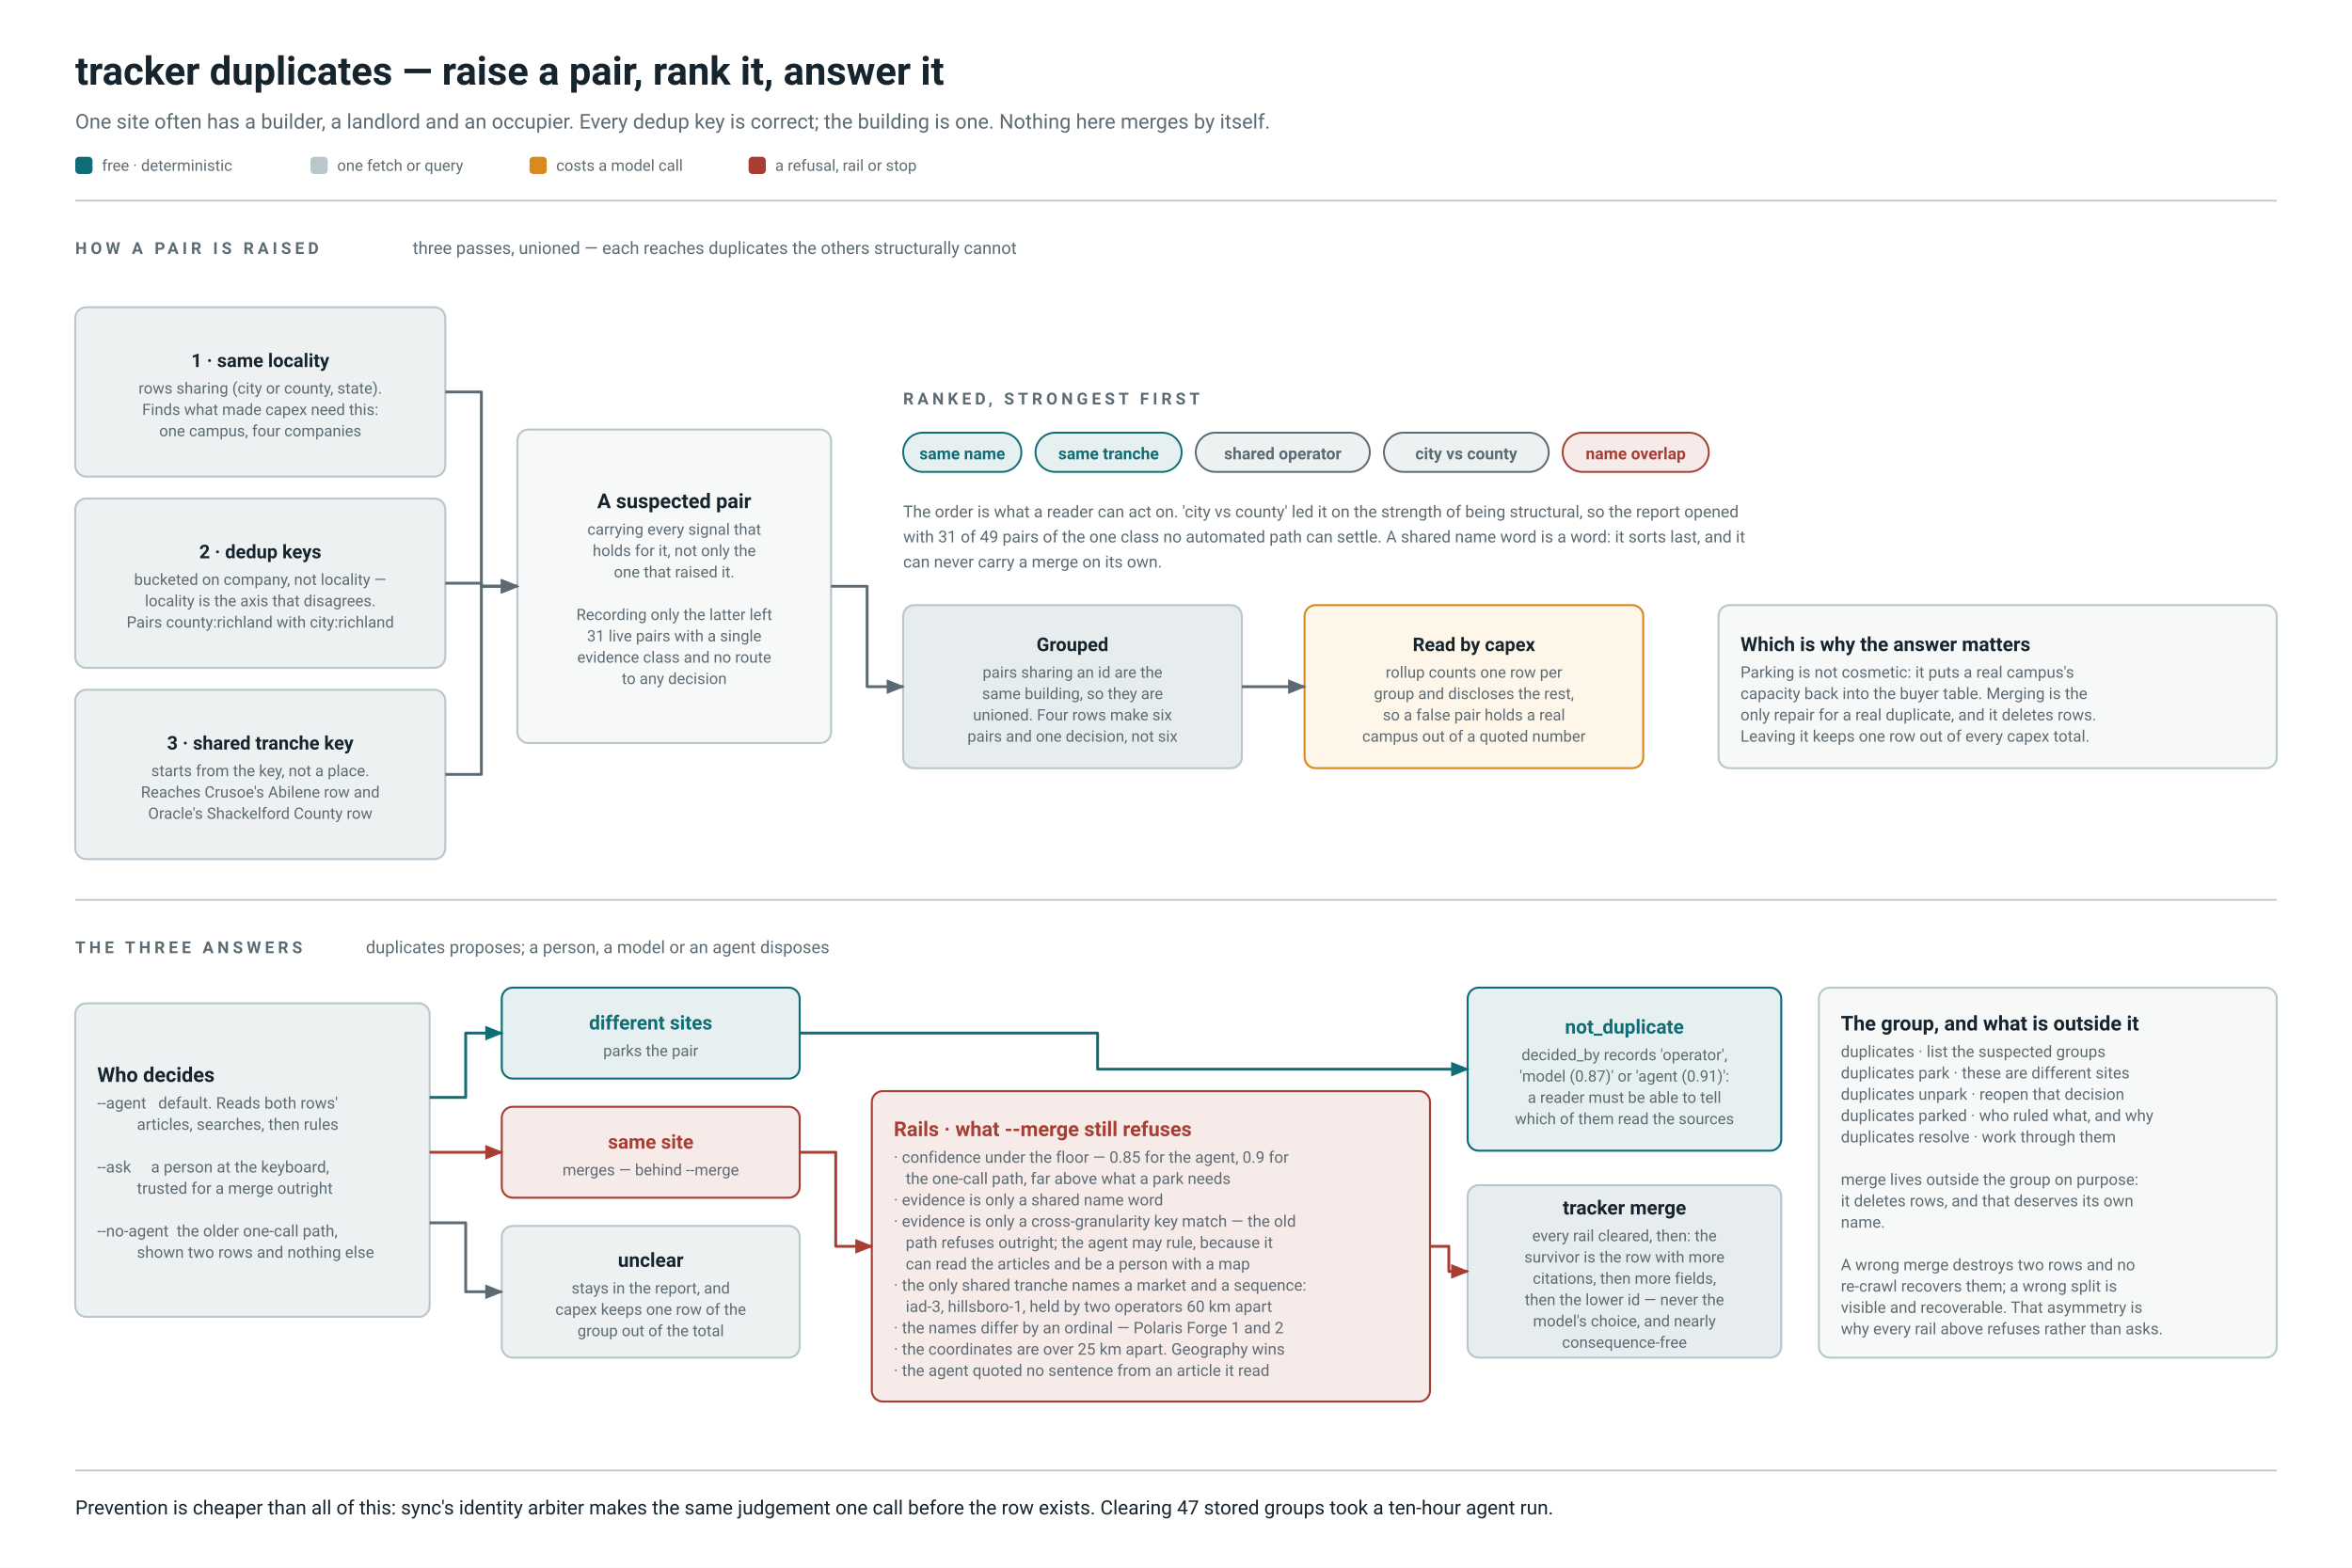
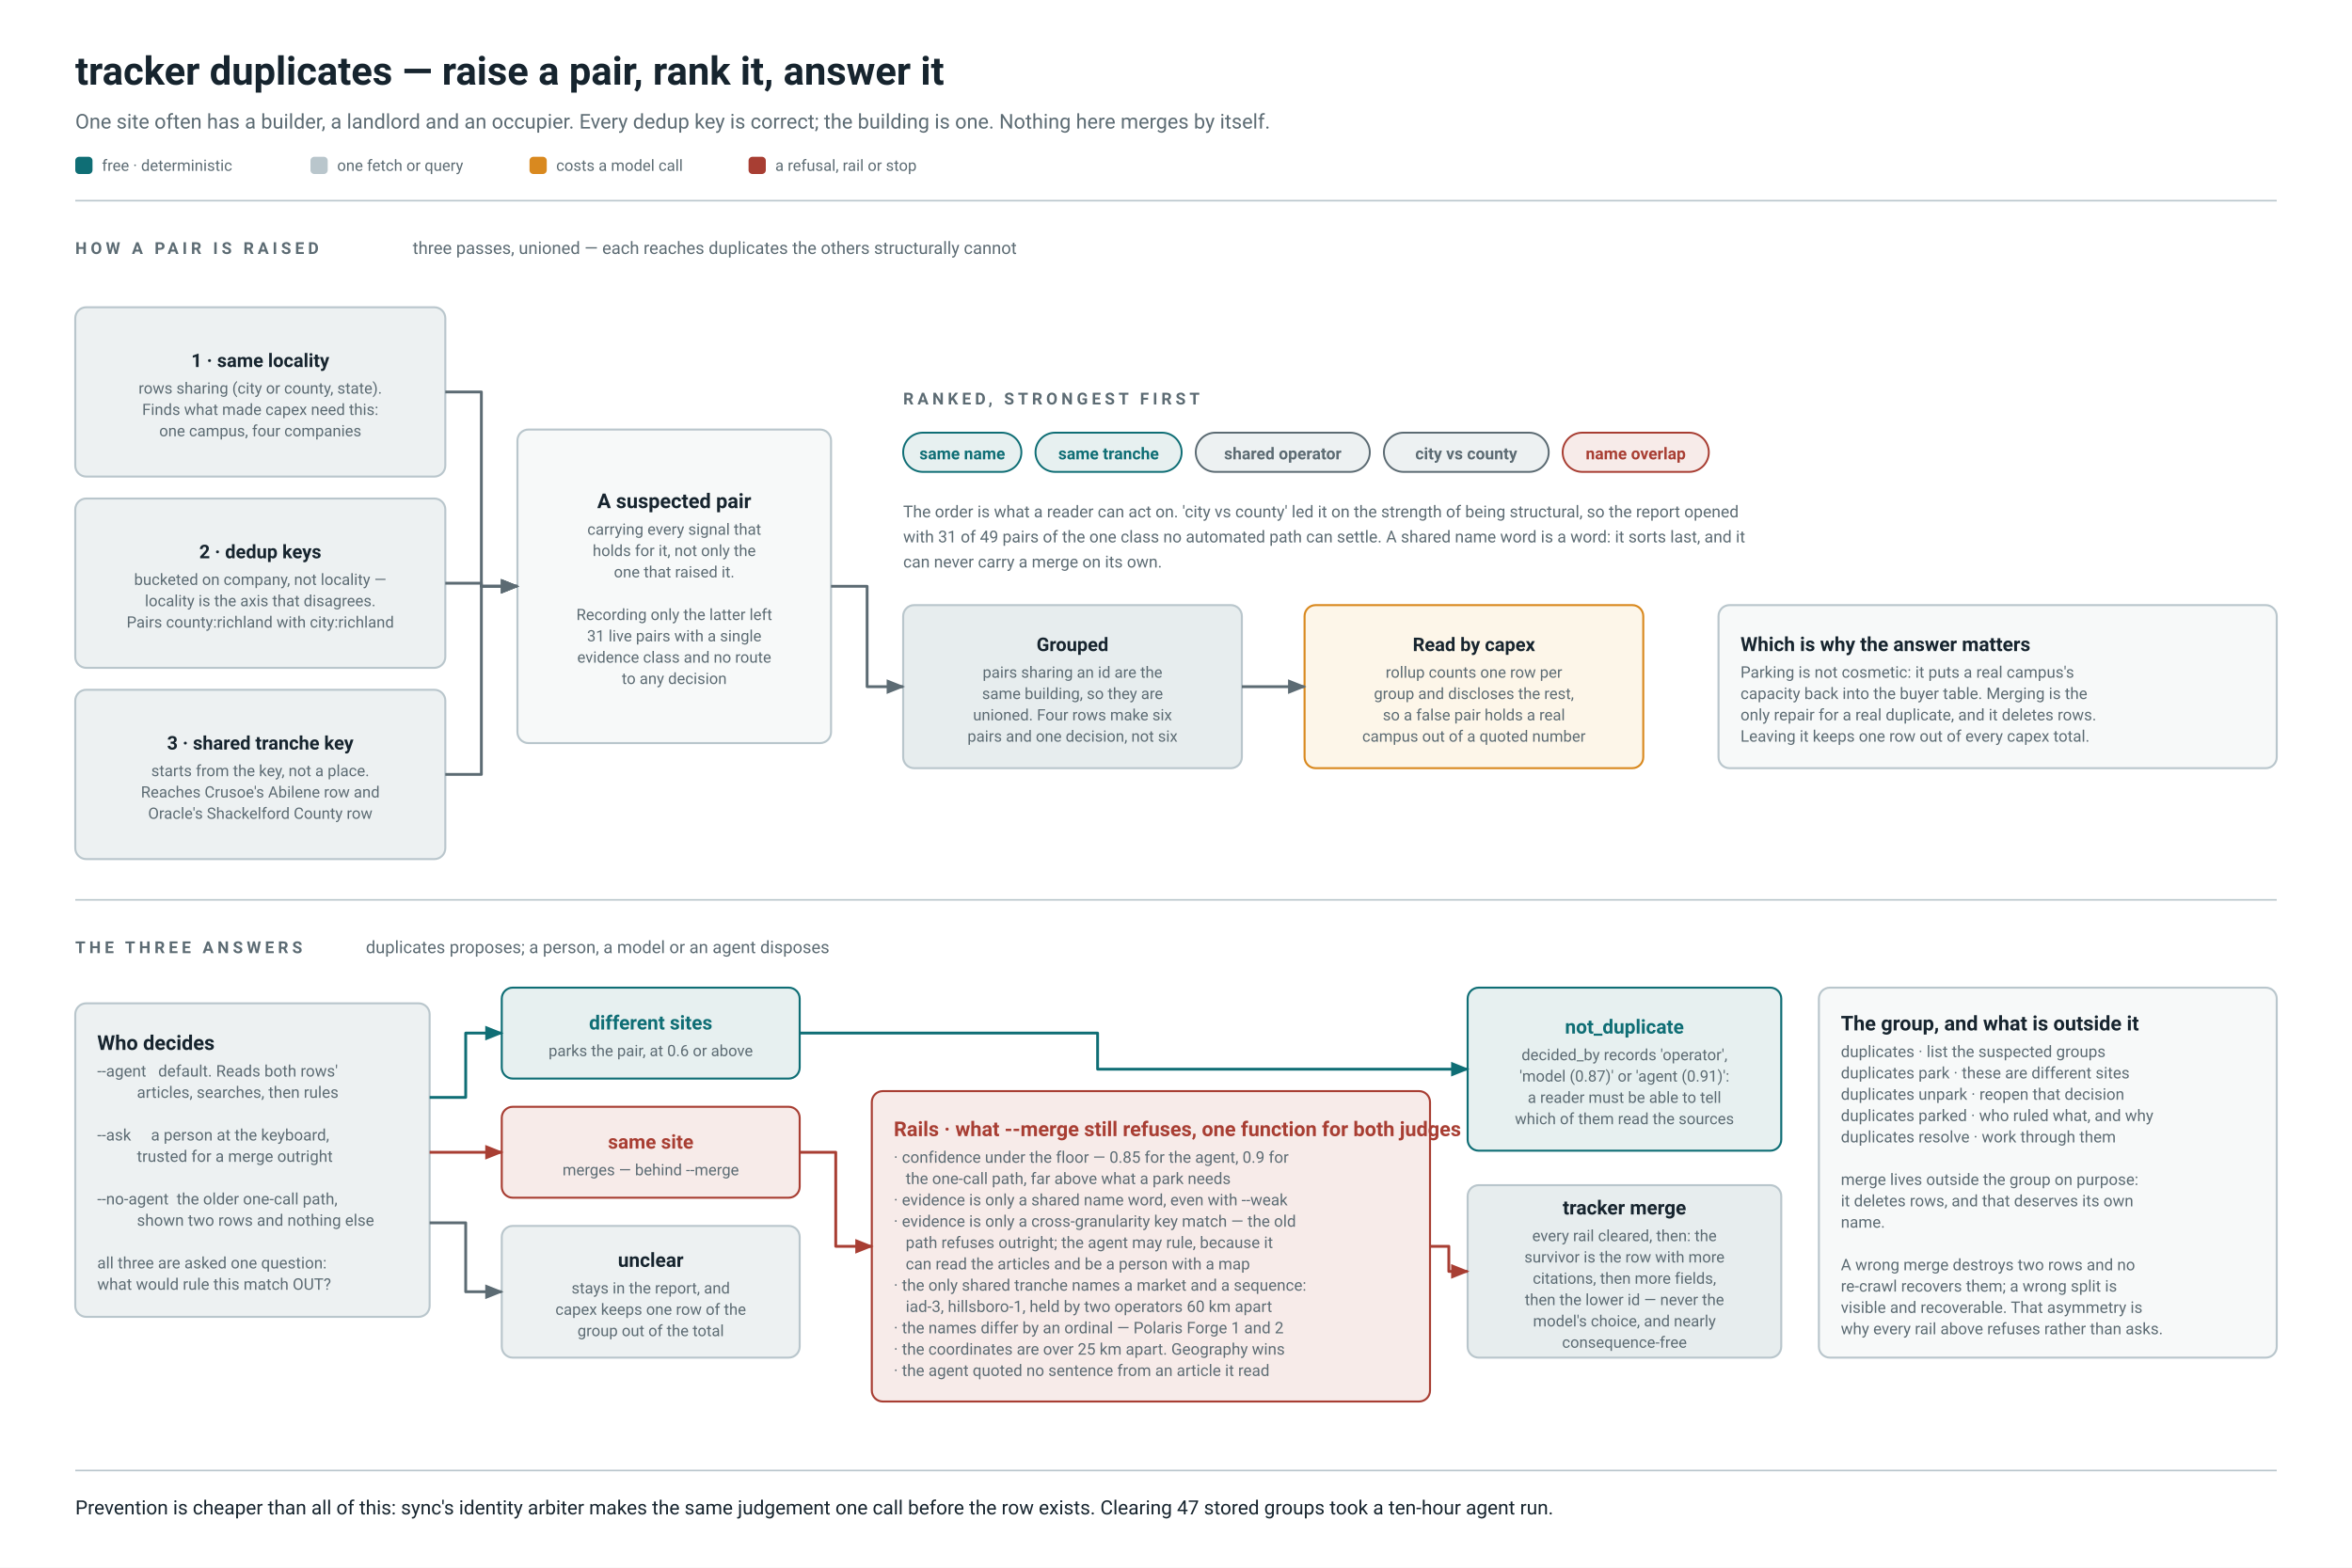
<svg xmlns="http://www.w3.org/2000/svg" width="1500" height="1000" viewBox="0 0 1500 1000" font-family="system-ui,-apple-system,'Segoe UI',Roboto,'Helvetica Neue','DejaVu Sans',Arial,sans-serif">
  <defs>
    <marker id="a0F6E75" viewBox="0 0 10 10" refX="9" refY="5" markerWidth="6.5" markerHeight="6.5" orient="auto-start-reverse">
      <path d="M 0 1 L 10 5 L 0 9 z" fill="#0F6E75" />
    </marker>
    <marker id="a5C6B73" viewBox="0 0 10 10" refX="9" refY="5" markerWidth="6.5" markerHeight="6.5" orient="auto-start-reverse">
      <path d="M 0 1 L 10 5 L 0 9 z" fill="#5C6B73" />
    </marker>
    <marker id="aA83E33" viewBox="0 0 10 10" refX="9" refY="5" markerWidth="6.5" markerHeight="6.5" orient="auto-start-reverse">
      <path d="M 0 1 L 10 5 L 0 9 z" fill="#A83E33" />
    </marker>
  </defs>
  <rect width="1500" height="1000" fill="#FFFFFF" />
  <g font-family="system-ui,-apple-system,'Segoe UI',Roboto,'Helvetica Neue','DejaVu Sans',Arial,sans-serif" xml:space="preserve">
    <text x="48.0" y="54.0" font-size="25" fill="#16242E" text-anchor="start" font-weight="700">tracker duplicates — raise a pair, rank it, answer it</text>
    <text x="48.0" y="82.0" font-size="13" fill="#5C6B73" text-anchor="start">One site often has a builder, a landlord and an occupier. Every dedup key is correct; the building is one. Nothing here merges by itself.</text>
    <rect x="48.0" y="100.0" width="11" height="11" rx="2.5" fill="#0F6E75" />
    <text x="65.0" y="109.0" font-size="10" fill="#5C6B73" text-anchor="start">free · deterministic</text>
    <rect x="198.0" y="100.0" width="11" height="11" rx="2.5" fill="#B9C6CC" />
    <text x="215.0" y="109.0" font-size="10" fill="#5C6B73" text-anchor="start">one fetch or query</text>
    <rect x="337.7" y="100.0" width="11" height="11" rx="2.5" fill="#D9891F" />
    <text x="354.7" y="109.0" font-size="10" fill="#5C6B73" text-anchor="start">costs a model call</text>
    <rect x="477.4" y="100.0" width="11" height="11" rx="2.5" fill="#A83E33" />
    <text x="494.4" y="109.0" font-size="10" fill="#5C6B73" text-anchor="start">a refusal, rail or stop</text>
    <line x1="48" y1="128" x2="1452" y2="128" stroke="#B9C6CC" stroke-width="1" />
    <text x="48.0" y="162.0" font-size="10.5" fill="#5C6B73" text-anchor="start" font-weight="700" letter-spacing="2.4">HOW A PAIR IS RAISED</text>
    <text x="263.2" y="162.0" font-size="11" fill="#5C6B73" text-anchor="start">three passes, unioned — each reaches duplicates the others structurally cannot</text>
    <rect x="48.0" y="196.0" width="236.0" height="108.0" rx="7" fill="#EDF1F2" stroke="#B9C6CC" stroke-width="1.3" />
    <text x="166.0" y="234.1" font-size="12" fill="#16242E" text-anchor="middle" font-weight="700">1 · same locality</text>
    <text x="166.0" y="251.1" font-size="10" fill="#5C6B73" text-anchor="middle">rows sharing (city or county, state).</text>
    <text x="166.0" y="264.7" font-size="10" fill="#5C6B73" text-anchor="middle">Finds what made capex need this:</text>
    <text x="166.0" y="278.3" font-size="10" fill="#5C6B73" text-anchor="middle">one campus, four companies</text>
    <rect x="48.0" y="318.0" width="236.0" height="108.0" rx="7" fill="#EDF1F2" stroke="#B9C6CC" stroke-width="1.3" />
    <text x="166.0" y="356.1" font-size="12" fill="#16242E" text-anchor="middle" font-weight="700">2 · dedup keys</text>
    <text x="166.0" y="373.1" font-size="10" fill="#5C6B73" text-anchor="middle">bucketed on company, not locality —</text>
    <text x="166.0" y="386.7" font-size="10" fill="#5C6B73" text-anchor="middle">locality is the axis that disagrees.</text>
    <text x="166.0" y="400.3" font-size="10" fill="#5C6B73" text-anchor="middle">Pairs county:richland with city:richland</text>
    <rect x="48.0" y="440.0" width="236.0" height="108.0" rx="7" fill="#EDF1F2" stroke="#B9C6CC" stroke-width="1.3" />
    <text x="166.0" y="478.1" font-size="12" fill="#16242E" text-anchor="middle" font-weight="700">3 · shared tranche key</text>
    <text x="166.0" y="495.1" font-size="10" fill="#5C6B73" text-anchor="middle">starts from the key, not a place.</text>
    <text x="166.0" y="508.7" font-size="10" fill="#5C6B73" text-anchor="middle">Reaches Crusoe's Abilene row and</text>
    <text x="166.0" y="522.3" font-size="10" fill="#5C6B73" text-anchor="middle">Oracle's Shackelford County row</text>
    <rect x="330.0" y="274.0" width="200.0" height="200.0" rx="7" fill="#F7F9F9" stroke="#B9C6CC" stroke-width="1.3" />
    <text x="430.0" y="324.1" font-size="13" fill="#16242E" text-anchor="middle" font-weight="700">A suspected pair</text>
    <text x="430.0" y="341.1" font-size="10" fill="#5C6B73" text-anchor="middle">carrying every signal that</text>
    <text x="430.0" y="354.7" font-size="10" fill="#5C6B73" text-anchor="middle">holds for it, not only the</text>
    <text x="430.0" y="368.3" font-size="10" fill="#5C6B73" text-anchor="middle">one that raised it.</text>
    <text x="430.0" y="381.9" font-size="10" fill="#5C6B73" text-anchor="middle" />
    <text x="430.0" y="395.5" font-size="10" fill="#5C6B73" text-anchor="middle">Recording only the latter left</text>
    <text x="430.0" y="409.1" font-size="10" fill="#5C6B73" text-anchor="middle">31 live pairs with a single</text>
    <text x="430.0" y="422.7" font-size="10" fill="#5C6B73" text-anchor="middle">evidence class and no route</text>
    <text x="430.0" y="436.3" font-size="10" fill="#5C6B73" text-anchor="middle">to any decision</text>
    <polyline points="284.0,250.0 307.0,250.0 307.0,374.0 330.0,374.0" fill="none" stroke="#5C6B73" stroke-width="1.8" stroke-linejoin="round" marker-end="url(#a5C6B73)" />
    <polyline points="284.0,372.0 307.0,372.0 307.0,374.0 330.0,374.0" fill="none" stroke="#5C6B73" stroke-width="1.8" stroke-linejoin="round" marker-end="url(#a5C6B73)" />
    <polyline points="284.0,494.0 307.0,494.0 307.0,374.0 330.0,374.0" fill="none" stroke="#5C6B73" stroke-width="1.8" stroke-linejoin="round" marker-end="url(#a5C6B73)" />
    <text x="576.0" y="258.0" font-size="10.5" fill="#5C6B73" text-anchor="start" font-weight="700" letter-spacing="2.4">RANKED, STRONGEST FIRST</text>
    <rect x="576.0" y="276.0" width="75.4" height="25" rx="12.5" fill="#E7F0F0" stroke="#0F6E75" stroke-width="1.2" />
    <text x="613.7" y="293.0" font-size="10.5" fill="#0F6E75" text-anchor="middle" font-weight="700">same name</text>
    <rect x="660.4" y="276.0" width="93.2" height="25" rx="12.5" fill="#E7F0F0" stroke="#0F6E75" stroke-width="1.2" />
    <text x="707.0" y="293.0" font-size="10.5" fill="#0F6E75" text-anchor="middle" font-weight="700">same tranche</text>
    <rect x="762.6" y="276.0" width="111.0" height="25" rx="12.5" fill="#EDF1F2" stroke="#5C6B73" stroke-width="1.2" />
    <text x="818.1" y="293.0" font-size="10.5" fill="#5C6B73" text-anchor="middle" font-weight="700">shared operator</text>
    <rect x="882.6" y="276.0" width="105.1" height="25" rx="12.5" fill="#EDF1F2" stroke="#5C6B73" stroke-width="1.2" />
    <text x="935.1" y="293.0" font-size="10.5" fill="#5C6B73" text-anchor="middle" font-weight="700">city vs county</text>
    <rect x="996.6" y="276.0" width="93.2" height="25" rx="12.5" fill="#F7EBE9" stroke="#A83E33" stroke-width="1.2" />
    <text x="1043.2" y="293.0" font-size="10.5" fill="#A83E33" text-anchor="middle" font-weight="700">name overlap</text>
    <text x="576.0" y="330.0" font-size="10.5" fill="#5C6B73" text-anchor="start">The order is what a reader can act on. 'city vs county' led it on the strength of being structural, so the report opened</text>
    <text x="576.0" y="346.0" font-size="10.5" fill="#5C6B73" text-anchor="start">with 31 of 49 pairs of the one class no automated path can settle. A shared name word is a word: it sorts last, and it</text>
    <text x="576.0" y="362.0" font-size="10.5" fill="#5C6B73" text-anchor="start">can never carry a merge on its own.</text>
    <rect x="576.0" y="386.0" width="216.0" height="104.0" rx="7" fill="#E7EDEE" stroke="#B9C6CC" stroke-width="1.3" />
    <text x="684.0" y="415.3" font-size="12" fill="#16242E" text-anchor="middle" font-weight="700">Grouped</text>
    <text x="684.0" y="432.3" font-size="10" fill="#5C6B73" text-anchor="middle">pairs sharing an id are the</text>
    <text x="684.0" y="445.9" font-size="10" fill="#5C6B73" text-anchor="middle">same building, so they are</text>
    <text x="684.0" y="459.5" font-size="10" fill="#5C6B73" text-anchor="middle">unioned. Four rows make six</text>
    <text x="684.0" y="473.1" font-size="10" fill="#5C6B73" text-anchor="middle">pairs and one decision, not six</text>
    <polyline points="530.0,374.0 553.0,374.0 553.0,438.0 576.0,438.0" fill="none" stroke="#5C6B73" stroke-width="1.8" stroke-linejoin="round" marker-end="url(#a5C6B73)" />
    <rect x="832.0" y="386.0" width="216.0" height="104.0" rx="7" fill="#FDF6E9" stroke="#D9891F" stroke-width="1.3" />
    <text x="940.0" y="415.3" font-size="12" fill="#16242E" text-anchor="middle" font-weight="700">Read by capex</text>
    <text x="940.0" y="432.3" font-size="10" fill="#5C6B73" text-anchor="middle">rollup counts one row per</text>
    <text x="940.0" y="445.9" font-size="10" fill="#5C6B73" text-anchor="middle">group and discloses the rest,</text>
    <text x="940.0" y="459.5" font-size="10" fill="#5C6B73" text-anchor="middle">so a false pair holds a real</text>
    <text x="940.0" y="473.1" font-size="10" fill="#5C6B73" text-anchor="middle">campus out of a quoted number</text>
    <polyline points="792.0,438.0 832.0,438.0" fill="none" stroke="#5C6B73" stroke-width="1.8" stroke-linejoin="round" marker-end="url(#a5C6B73)" />
    <rect x="1096.0" y="386.0" width="356.0" height="104.0" rx="7" fill="#F7F9F9" stroke="#B9C6CC" stroke-width="1.3" />
    <text x="1110.0" y="415.3" font-size="12.5" fill="#16242E" text-anchor="left" font-weight="700">Which is why the answer matters</text>
    <text x="1110.0" y="432.3" font-size="10.2" fill="#5C6B73" text-anchor="left">Parking is not cosmetic: it puts a real campus's</text>
    <text x="1110.0" y="445.9" font-size="10.2" fill="#5C6B73" text-anchor="left">capacity back into the buyer table. Merging is the</text>
    <text x="1110.0" y="459.5" font-size="10.2" fill="#5C6B73" text-anchor="left">only repair for a real duplicate, and it deletes rows.</text>
    <text x="1110.0" y="473.1" font-size="10.2" fill="#5C6B73" text-anchor="left">Leaving it keeps one row out of every capex total.</text>
    <line x1="48" y1="574" x2="1452" y2="574" stroke="#B9C6CC" stroke-width="1" />
    <text x="48.0" y="608.0" font-size="10.5" fill="#5C6B73" text-anchor="start" font-weight="700" letter-spacing="2.4">THE THREE ANSWERS</text>
    <text x="233.3" y="608.0" font-size="11" fill="#5C6B73" text-anchor="start">duplicates proposes; a person, a model or an agent disposes</text>
    <rect x="48.0" y="640.0" width="226.0" height="200.0" rx="7" fill="#EDF1F2" stroke="#B9C6CC" stroke-width="1.3" />
-     <text x="62.0" y="690.1" font-size="13" fill="#16242E" text-anchor="left" font-weight="700">Who decides</text>
-     <text x="62.0" y="707.1" font-size="10.2" fill="#5C6B73" text-anchor="left">--agent   default. Reads both rows'</text>
-     <text x="62.0" y="720.7" font-size="10.2" fill="#5C6B73" text-anchor="left">          articles, searches, then rules</text>
-     <text x="62.0" y="734.3" font-size="10.2" fill="#5C6B73" text-anchor="left" />
-     <text x="62.0" y="747.9" font-size="10.2" fill="#5C6B73" text-anchor="left">--ask     a person at the keyboard,</text>
-     <text x="62.0" y="761.5" font-size="10.2" fill="#5C6B73" text-anchor="left">          trusted for a merge outright</text>
-     <text x="62.0" y="775.1" font-size="10.2" fill="#5C6B73" text-anchor="left" />
-     <text x="62.0" y="788.7" font-size="10.2" fill="#5C6B73" text-anchor="left">--no-agent  the older one-call path,</text>
-     <text x="62.0" y="802.3" font-size="10.2" fill="#5C6B73" text-anchor="left">          shown two rows and nothing else</text>
+     <text x="62.0" y="669.7" font-size="13" fill="#16242E" text-anchor="left" font-weight="700">Who decides</text>
+     <text x="62.0" y="686.7" font-size="10.2" fill="#5C6B73" text-anchor="left">--agent   default. Reads both rows'</text>
+     <text x="62.0" y="700.3" font-size="10.2" fill="#5C6B73" text-anchor="left">          articles, searches, then rules</text>
+     <text x="62.0" y="713.9" font-size="10.2" fill="#5C6B73" text-anchor="left" />
+     <text x="62.0" y="727.5" font-size="10.2" fill="#5C6B73" text-anchor="left">--ask     a person at the keyboard,</text>
+     <text x="62.0" y="741.1" font-size="10.2" fill="#5C6B73" text-anchor="left">          trusted for a merge outright</text>
+     <text x="62.0" y="754.7" font-size="10.2" fill="#5C6B73" text-anchor="left" />
+     <text x="62.0" y="768.3" font-size="10.2" fill="#5C6B73" text-anchor="left">--no-agent  the older one-call path,</text>
+     <text x="62.0" y="781.9" font-size="10.2" fill="#5C6B73" text-anchor="left">          shown two rows and nothing else</text>
+     <text x="62.0" y="795.5" font-size="10.2" fill="#5C6B73" text-anchor="left" />
+     <text x="62.0" y="809.1" font-size="10.2" fill="#5C6B73" text-anchor="left">all three are asked one question:</text>
+     <text x="62.0" y="822.7" font-size="10.2" fill="#5C6B73" text-anchor="left">what would rule this match OUT?</text>
    <rect x="320.0" y="630.0" width="190.0" height="58.0" rx="7" fill="#E7F0F0" stroke="#0F6E75" stroke-width="1.3" />
    <text x="415.0" y="656.7" font-size="12.5" fill="#0F6E75" text-anchor="middle" font-weight="700">different sites</text>
-     <text x="415.0" y="673.7" font-size="10" fill="#5C6B73" text-anchor="middle">parks the pair</text>
+     <text x="415.0" y="673.7" font-size="10" fill="#5C6B73" text-anchor="middle">parks the pair, at 0.6 or above</text>
    <rect x="320.0" y="706.0" width="190.0" height="58.0" rx="7" fill="#F7EBE9" stroke="#A83E33" stroke-width="1.3" />
    <text x="415.0" y="732.7" font-size="12.5" fill="#A83E33" text-anchor="middle" font-weight="700">same site</text>
    <text x="415.0" y="749.7" font-size="10" fill="#5C6B73" text-anchor="middle">merges — behind --merge</text>
    <rect x="320.0" y="782.0" width="190.0" height="84.0" rx="7" fill="#EDF1F2" stroke="#B9C6CC" stroke-width="1.3" />
    <text x="415.0" y="808.1" font-size="12.5" fill="#16242E" text-anchor="middle" font-weight="700">unclear</text>
    <text x="415.0" y="825.1" font-size="10" fill="#5C6B73" text-anchor="middle">stays in the report, and</text>
    <text x="415.0" y="838.7" font-size="10" fill="#5C6B73" text-anchor="middle">capex keeps one row of the</text>
    <text x="415.0" y="852.3" font-size="10" fill="#5C6B73" text-anchor="middle">group out of the total</text>
    <polyline points="274.0,700.0 297.0,700.0 297.0,659.0 320.0,659.0" fill="none" stroke="#0F6E75" stroke-width="1.8" stroke-linejoin="round" marker-end="url(#a0F6E75)" />
    <polyline points="274.0,735.0 320.0,735.0" fill="none" stroke="#A83E33" stroke-width="1.8" stroke-linejoin="round" marker-end="url(#aA83E33)" />
    <polyline points="274.0,780.0 297.0,780.0 297.0,824.0 320.0,824.0" fill="none" stroke="#5C6B73" stroke-width="1.8" stroke-linejoin="round" marker-end="url(#a5C6B73)" />
    <rect x="936.0" y="630.0" width="200.0" height="104.0" rx="7" fill="#E7F0F0" stroke="#0F6E75" stroke-width="1.3" />
    <text x="1036.0" y="659.3" font-size="12.5" fill="#0F6E75" text-anchor="middle" font-weight="700">not_duplicate</text>
    <text x="1036.0" y="676.3" font-size="10" fill="#5C6B73" text-anchor="middle">decided_by records 'operator',</text>
    <text x="1036.0" y="689.9" font-size="10" fill="#5C6B73" text-anchor="middle">'model (0.87)' or 'agent (0.91)':</text>
    <text x="1036.0" y="703.5" font-size="10" fill="#5C6B73" text-anchor="middle">a reader must be able to tell</text>
    <text x="1036.0" y="717.1" font-size="10" fill="#5C6B73" text-anchor="middle">which of them read the sources</text>
    <polyline points="510.0,659.0 700.0,659.0 700.0,682.0 936.0,682.0" fill="none" stroke="#0F6E75" stroke-width="1.8" stroke-linejoin="round" marker-end="url(#a0F6E75)" />
    <rect x="556.0" y="696.0" width="356.0" height="198.0" rx="7" fill="#F7EBE9" stroke="#A83E33" stroke-width="1.3" />
-     <text x="570.0" y="724.7" font-size="13" fill="#A83E33" text-anchor="left" font-weight="700">Rails · what --merge still refuses</text>
+     <text x="570.0" y="724.7" font-size="13" fill="#A83E33" text-anchor="left" font-weight="700">Rails · what --merge still refuses, one function for both judges</text>
    <text x="570.0" y="741.7" font-size="10.2" fill="#5C6B73" text-anchor="left">· confidence under the floor — 0.85 for the agent, 0.9 for</text>
    <text x="570.0" y="755.3" font-size="10.2" fill="#5C6B73" text-anchor="left">   the one-call path, far above what a park needs</text>
-     <text x="570.0" y="768.9" font-size="10.2" fill="#5C6B73" text-anchor="left">· evidence is only a shared name word</text>
+     <text x="570.0" y="768.9" font-size="10.2" fill="#5C6B73" text-anchor="left">· evidence is only a shared name word, even with --weak</text>
    <text x="570.0" y="782.5" font-size="10.2" fill="#5C6B73" text-anchor="left">· evidence is only a cross-granularity key match — the old</text>
    <text x="570.0" y="796.1" font-size="10.2" fill="#5C6B73" text-anchor="left">   path refuses outright; the agent may rule, because it</text>
    <text x="570.0" y="809.7" font-size="10.2" fill="#5C6B73" text-anchor="left">   can read the articles and be a person with a map</text>
    <text x="570.0" y="823.3" font-size="10.2" fill="#5C6B73" text-anchor="left">· the only shared tranche names a market and a sequence:</text>
    <text x="570.0" y="836.9" font-size="10.2" fill="#5C6B73" text-anchor="left">   iad-3, hillsboro-1, held by two operators 60 km apart</text>
    <text x="570.0" y="850.5" font-size="10.2" fill="#5C6B73" text-anchor="left">· the names differ by an ordinal — Polaris Forge 1 and 2</text>
    <text x="570.0" y="864.1" font-size="10.2" fill="#5C6B73" text-anchor="left">· the coordinates are over 25 km apart. Geography wins</text>
    <text x="570.0" y="877.7" font-size="10.2" fill="#5C6B73" text-anchor="left">· the agent quoted no sentence from an article it read</text>
    <polyline points="510.0,735.0 533.0,735.0 533.0,795.0 556.0,795.0" fill="none" stroke="#A83E33" stroke-width="1.8" stroke-linejoin="round" marker-end="url(#aA83E33)" />
    <rect x="936.0" y="756.0" width="200.0" height="110.0" rx="7" fill="#E7EDEE" stroke="#B9C6CC" stroke-width="1.3" />
    <text x="1036.0" y="774.7" font-size="12.5" fill="#16242E" text-anchor="middle" font-weight="700">tracker merge</text>
    <text x="1036.0" y="791.7" font-size="10" fill="#5C6B73" text-anchor="middle">every rail cleared, then: the</text>
    <text x="1036.0" y="805.3" font-size="10" fill="#5C6B73" text-anchor="middle">survivor is the row with more</text>
    <text x="1036.0" y="818.9" font-size="10" fill="#5C6B73" text-anchor="middle">citations, then more fields,</text>
    <text x="1036.0" y="832.5" font-size="10" fill="#5C6B73" text-anchor="middle">then the lower id — never the</text>
    <text x="1036.0" y="846.1" font-size="10" fill="#5C6B73" text-anchor="middle">model's choice, and nearly</text>
    <text x="1036.0" y="859.7" font-size="10" fill="#5C6B73" text-anchor="middle">consequence-free</text>
    <polyline points="912.0,795.0 924.0,795.0 924.0,811.0 936.0,811.0" fill="none" stroke="#A83E33" stroke-width="1.8" stroke-linejoin="round" marker-end="url(#aA83E33)" />
    <rect x="1160.0" y="630.0" width="292.0" height="236.0" rx="7" fill="#F7F9F9" stroke="#B9C6CC" stroke-width="1.3" />
    <text x="1174.0" y="657.3" font-size="13" fill="#16242E" text-anchor="left" font-weight="700">The group, and what is outside it</text>
    <text x="1174.0" y="674.3" font-size="10.2" fill="#5C6B73" text-anchor="left">duplicates · list the suspected groups</text>
    <text x="1174.0" y="687.9" font-size="10.2" fill="#5C6B73" text-anchor="left">duplicates park · these are different sites</text>
    <text x="1174.0" y="701.5" font-size="10.2" fill="#5C6B73" text-anchor="left">duplicates unpark · reopen that decision</text>
    <text x="1174.0" y="715.1" font-size="10.2" fill="#5C6B73" text-anchor="left">duplicates parked · who ruled what, and why</text>
    <text x="1174.0" y="728.7" font-size="10.2" fill="#5C6B73" text-anchor="left">duplicates resolve · work through them</text>
    <text x="1174.0" y="742.3" font-size="10.2" fill="#5C6B73" text-anchor="left" />
    <text x="1174.0" y="755.9" font-size="10.2" fill="#5C6B73" text-anchor="left">merge lives outside the group on purpose:</text>
    <text x="1174.0" y="769.5" font-size="10.2" fill="#5C6B73" text-anchor="left">it deletes rows, and that deserves its own</text>
    <text x="1174.0" y="783.1" font-size="10.2" fill="#5C6B73" text-anchor="left">name.</text>
    <text x="1174.0" y="796.7" font-size="10.2" fill="#5C6B73" text-anchor="left" />
    <text x="1174.0" y="810.3" font-size="10.2" fill="#5C6B73" text-anchor="left">A wrong merge destroys two rows and no</text>
    <text x="1174.0" y="823.9" font-size="10.2" fill="#5C6B73" text-anchor="left">re-crawl recovers them; a wrong split is</text>
    <text x="1174.0" y="837.5" font-size="10.2" fill="#5C6B73" text-anchor="left">visible and recoverable. That asymmetry is</text>
    <text x="1174.0" y="851.1" font-size="10.2" fill="#5C6B73" text-anchor="left">why every rail above refuses rather than asks.</text>
    <line x1="48" y1="938" x2="1452" y2="938" stroke="#B9C6CC" stroke-width="1" />
    <text x="48.0" y="966.0" font-size="12.5" fill="#16242E" text-anchor="start">Prevention is cheaper than all of this: sync's identity arbiter makes the same judgement one call before the row exists. Clearing 47 stored groups took a ten-hour agent run.</text>
  </g>
</svg>
